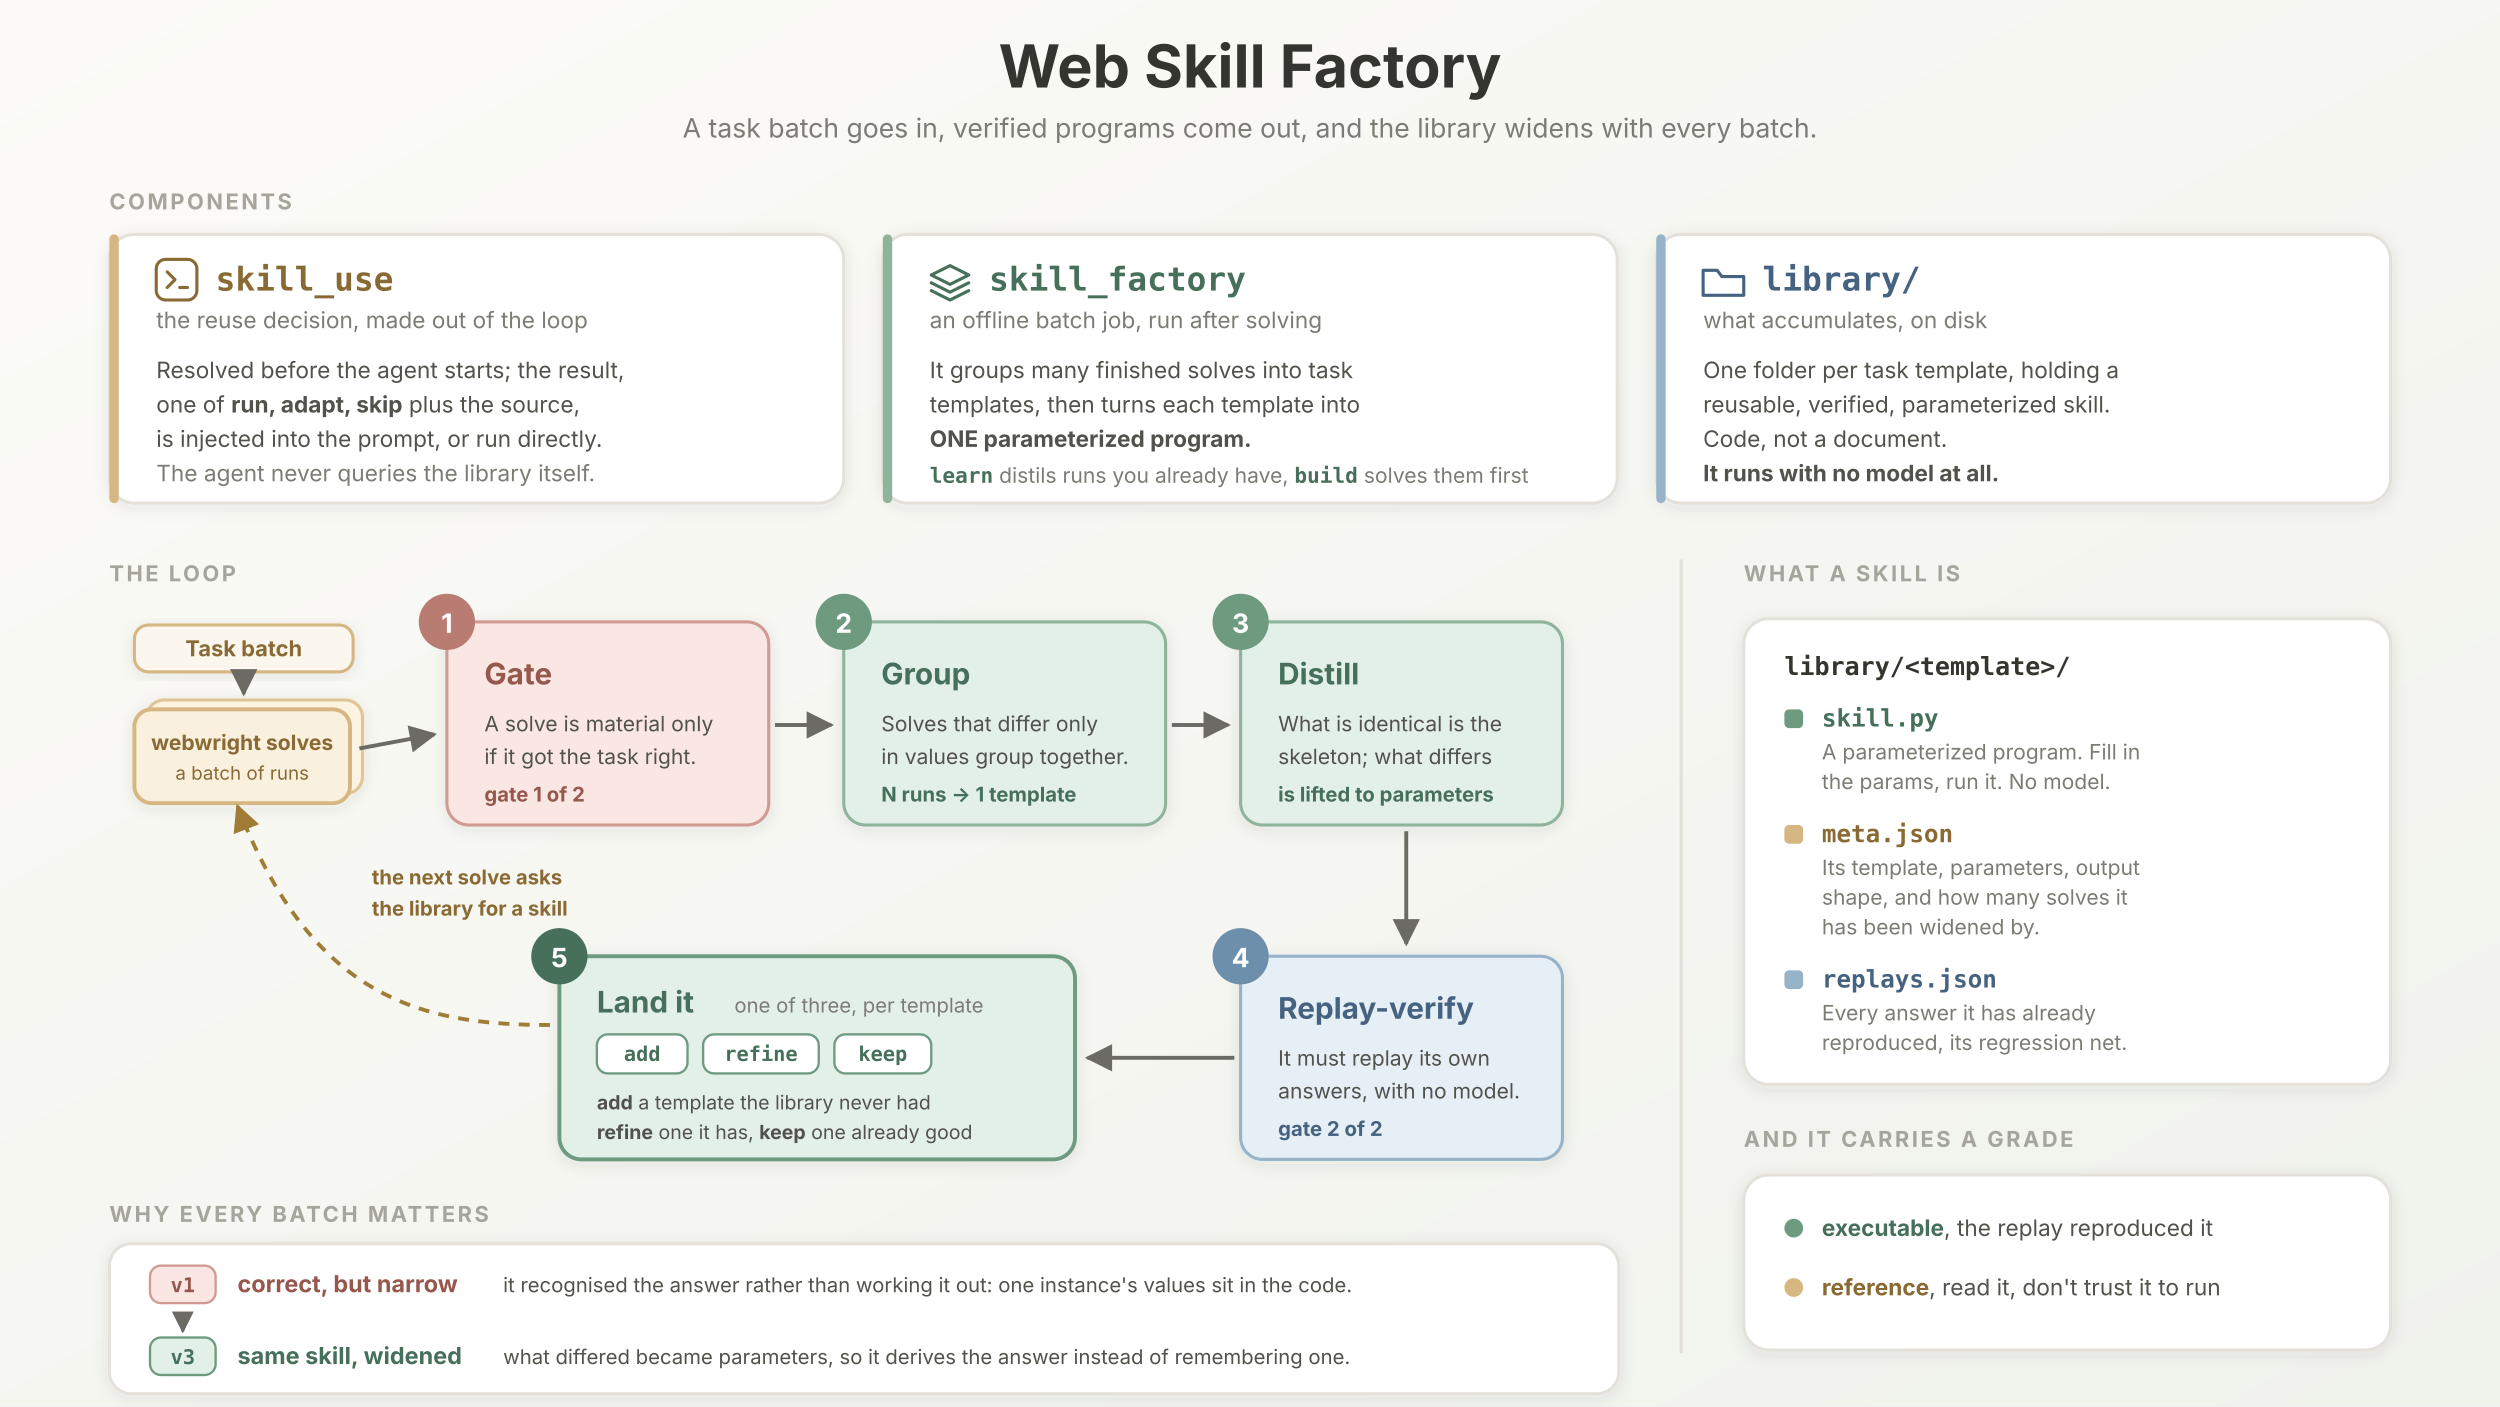
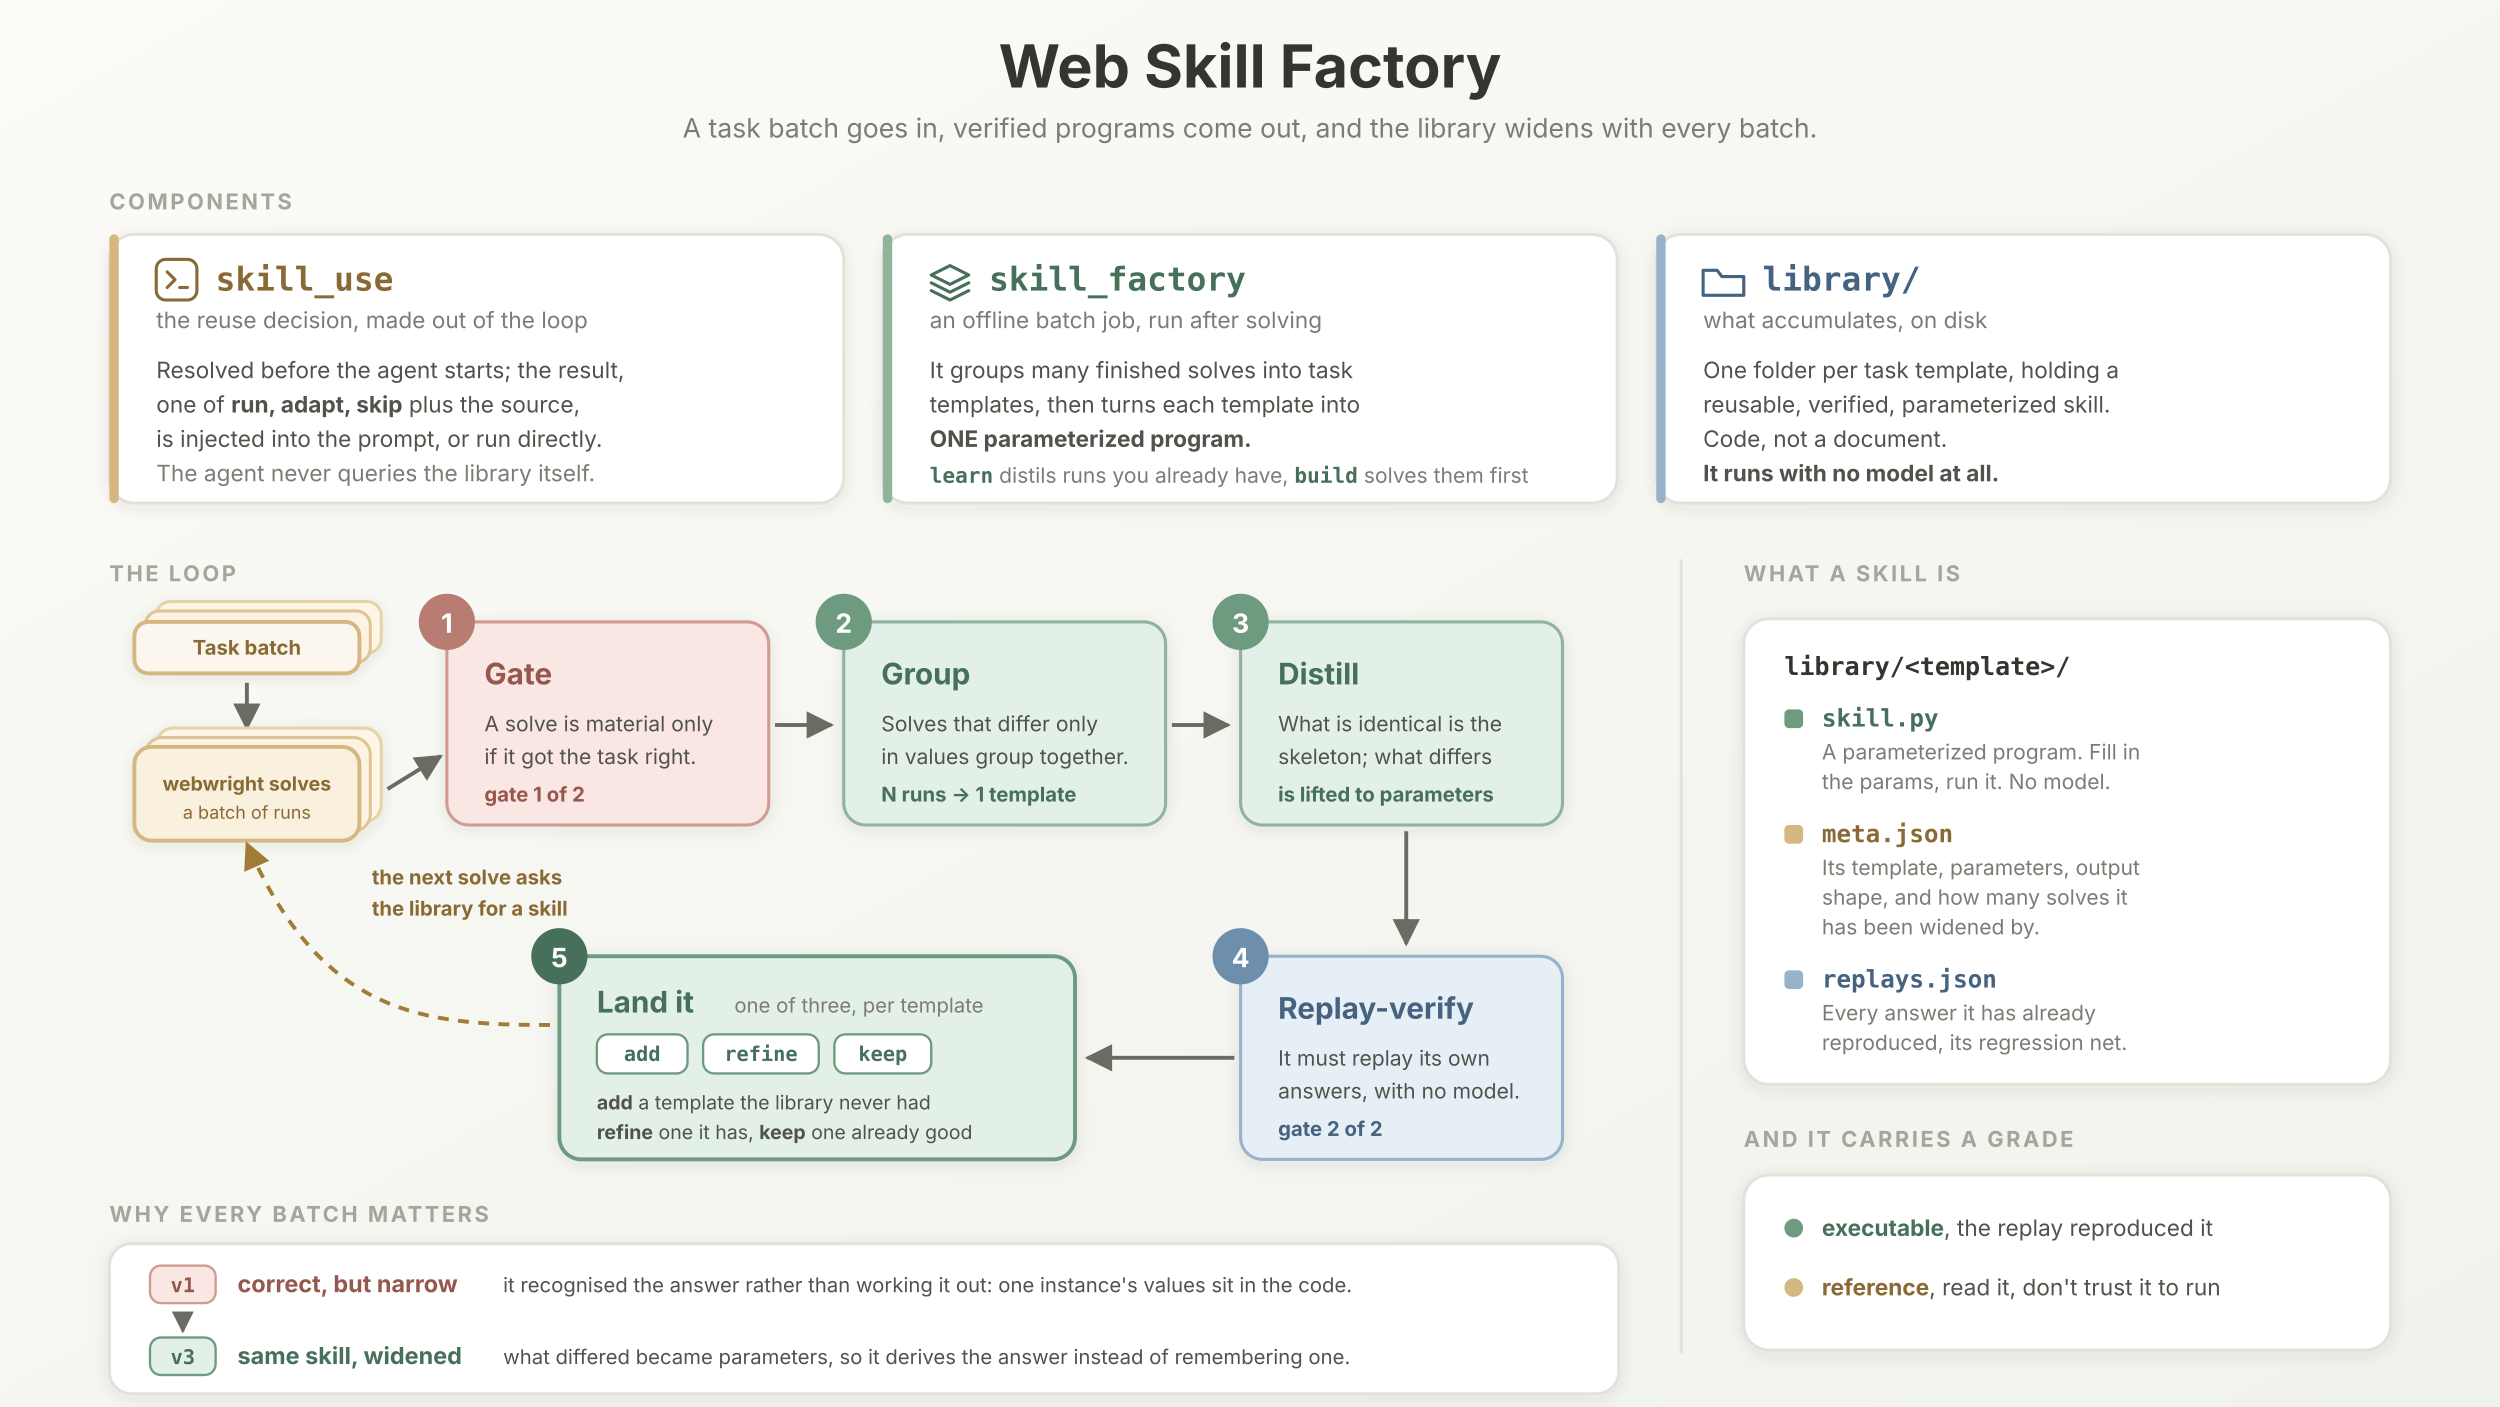
<svg xmlns="http://www.w3.org/2000/svg" viewBox="0 0 1600 900" width="1600" height="900" font-family="Inter, 'Segoe UI', system-ui, -apple-system, Helvetica, Arial, sans-serif">
  <defs>
    <linearGradient id="paper" x1="0" y1="0" x2="1" y2="1">
      <stop offset="0%" stop-color="#FCFBF7" />
      <stop offset="100%" stop-color="#F0F2EC" />
    </linearGradient>
    <filter id="sh" x="-20%" y="-20%" width="140%" height="140%">
      <feDropShadow dx="0" dy="2" stdDeviation="5" flood-color="#35352F" flood-opacity="0.09" />
    </filter>
    <marker id="a" viewBox="0 0 10 10" refX="9" refY="5" markerWidth="7" markerHeight="7" orient="auto-start-reverse">
      <path d="M0,0 L10,5 L0,10 z" fill="#6B6B63" />
    </marker>
    <marker id="aS" viewBox="0 0 10 10" refX="9" refY="5" markerWidth="7" markerHeight="7" orient="auto-start-reverse">
      <path d="M0,0 L10,5 L0,10 z" fill="#A07C36" />
    </marker>
  </defs>
  <rect width="1600" height="900" fill="url(#paper)" />
  <text x="800" y="56" text-anchor="middle" font-size="38" font-weight="700" fill="#35352F">Web Skill Factory</text>
  <text x="800" y="88" text-anchor="middle" font-size="17" fill="#7C7C75">A task batch goes in, verified programs come out, and the library widens with every batch.</text>
  <text x="70" y="134" font-size="14" font-weight="700" fill="#A5A59C" letter-spacing="1.6">COMPONENTS</text>
  <g filter="url(#sh)">
    <rect x="70" y="150" width="470" height="172" rx="16" fill="#FFFFFF" stroke="#E3E1DA" stroke-width="2" />
    <rect x="565" y="150" width="470" height="172" rx="16" fill="#FFFFFF" stroke="#E3E1DA" stroke-width="2" />
    <rect x="1060" y="150" width="470" height="172" rx="16" fill="#FFFFFF" stroke="#E3E1DA" stroke-width="2" />
  </g>
  <rect x="70" y="150" width="6" height="172" rx="3" fill="#D6B681" />
  <rect x="565" y="150" width="6" height="172" rx="3" fill="#8FB39B" />
  <rect x="1060" y="150" width="6" height="172" rx="3" fill="#97B3C9" />
  <text x="138" y="186" font-size="21" font-weight="700" fill="#8A6A34" font-family="ui-monospace, Menlo, monospace">skill_use</text>
  <text x="100" y="210" font-size="14.5" fill="#7C7C75">the reuse decision, made out of the loop</text>
  <text x="100" y="242" font-size="14.5" fill="#52524C">Resolved before the agent starts; the result,</text>
  <text x="100" y="264" font-size="14.5" fill="#52524C">one of <tspan font-weight="700">run, adapt, skip</tspan> plus the source,</text>
  <text x="100" y="286" font-size="14.5" fill="#52524C">is injected into the prompt, or run directly.</text>
  <text x="100" y="308" font-size="14.5" fill="#7C7C75">The agent never queries the library itself.</text>
  <text x="633" y="186" font-size="21" font-weight="700" fill="#46705A" font-family="ui-monospace, Menlo, monospace">skill_factory</text>
  <text x="595" y="210" font-size="14.5" fill="#7C7C75">an offline batch job, run after solving</text>
  <text x="595" y="242" font-size="14.5" fill="#52524C">It groups many finished solves into task</text>
  <text x="595" y="264" font-size="14.5" fill="#52524C">templates, then turns each template into</text>
  <text x="595" y="286" font-size="14.5" font-weight="700" fill="#52524C">ONE parameterized program.</text>
  <text x="595" y="309" font-size="13.5" fill="#7C7C75">
    <tspan font-weight="700" fill="#46705A" font-family="ui-monospace, Menlo, monospace">learn</tspan> distils runs you already have, <tspan font-weight="700" fill="#46705A" font-family="ui-monospace, Menlo, monospace">build</tspan> solves them first</text>
  <text x="1128" y="186" font-size="21" font-weight="700" fill="#456380" font-family="ui-monospace, Menlo, monospace">library/</text>
  <text x="1090" y="210" font-size="14.5" fill="#7C7C75">what accumulates, on disk</text>
  <text x="1090" y="242" font-size="14.5" fill="#52524C">One folder per task template, holding a</text>
  <text x="1090" y="264" font-size="14.5" fill="#52524C">reusable, verified, parameterized skill.</text>
  <text x="1090" y="286" font-size="14.5" fill="#52524C">Code, not a document.</text>
  <text x="1090" y="308" font-size="14.5" font-weight="700" fill="#52524C">It runs with no model at all.</text>
  <g fill="none" stroke-width="2" stroke-linecap="round" stroke-linejoin="round">
    <g stroke="#8A6A34">
      <rect x="100" y="166" width="26" height="26" rx="6" />
      <polyline points="107,174 112,179 107,184" />
      <line x1="115" y1="184" x2="120" y2="184" />
    </g>
    <g stroke="#46705A">
      <path d="M608,170 L620,176 L608,182 L596,176 Z" />
      <path d="M596,181 L608,187 L620,181" />
      <path d="M596,186 L608,192 L620,186" />
    </g>
    <g stroke="#456380">
      <path d="M1090,173 h9 l3,4 h14 v12 h-26 z" />
    </g>
  </g>
  <text x="70" y="372" font-size="14" font-weight="700" fill="#A5A59C" letter-spacing="1.6">THE LOOP</text>
  <line x1="1076" y1="358" x2="1076" y2="866" stroke="#E3E1DA" stroke-width="2" />
  <g filter="url(#sh)">
-     <rect x="86" y="400" width="140" height="30" rx="9" fill="#FBF7EE" stroke="#D6B681" stroke-width="2" />
+     <rect x="100" y="385" width="144" height="33" rx="9" fill="#FDF6E7" stroke="#E7D3AA" stroke-width="2" />
+     <rect x="93" y="391" width="144" height="33" rx="9" fill="#FCF3E2" stroke="#DFC596" stroke-width="2" />
+     <rect x="86" y="398" width="144" height="33" rx="9" fill="#FBF7EE" stroke="#D6B681" stroke-width="2.5" />
  </g>
-   <text x="156" y="420" text-anchor="middle" font-size="14" font-weight="700" fill="#8A6A34">Task batch</text>
-   <line x1="156" y1="432" x2="156" y2="444" stroke="#6B6B63" stroke-width="2.5" marker-end="url(#a)" />
+   <text x="158" y="419" text-anchor="middle" font-size="13" font-weight="700" fill="#8A6A34">Task batch</text>
+   <line x1="158" y1="437" x2="158" y2="466" stroke="#6B6B63" stroke-width="2.5" marker-end="url(#a)" />
  <g filter="url(#sh)">
-     <rect x="94" y="448" width="138" height="60" rx="11" fill="#FCF3E2" stroke="#DFC596" stroke-width="2" />
-     <rect x="86" y="454" width="138" height="60" rx="11" fill="#FAF0DE" stroke="#D6B681" stroke-width="2.5" />
+     <rect x="100" y="466" width="144" height="60" rx="11" fill="#FDF6E7" stroke="#E7D3AA" stroke-width="2" />
+     <rect x="93" y="472" width="144" height="60" rx="11" fill="#FCF3E2" stroke="#DFC596" stroke-width="2" />
+     <rect x="86" y="478" width="144" height="60" rx="11" fill="#FAF0DE" stroke="#D6B681" stroke-width="2.5" />
  </g>
-   <text x="155" y="480" text-anchor="middle" font-size="13.5" font-weight="700" fill="#8A6A34">webwright solves</text>
-   <text x="155" y="499" text-anchor="middle" font-size="12" fill="#8A6A34">a batch of runs</text>
+   <text x="158" y="506" text-anchor="middle" font-size="12.5" font-weight="700" fill="#8A6A34">webwright solves</text>
+   <text x="158" y="524" text-anchor="middle" font-size="11.5" fill="#8A6A34">a batch of runs</text>
  <g filter="url(#sh)">
    <rect x="286" y="398" width="206" height="130" rx="14" fill="#FAE7E3" stroke="#CF9B92" stroke-width="2" />
  </g>
  <circle cx="286" cy="398" r="18" fill="#B87C72" />
  <text x="286" y="405" text-anchor="middle" font-size="17" font-weight="700" fill="#fff">1</text>
  <text x="310" y="438" font-size="19" font-weight="700" fill="#96574D">Gate</text>
  <text x="310" y="468" font-size="13.5" fill="#52524C">A solve is material only</text>
  <text x="310" y="489" font-size="13.5" fill="#52524C">if it got the task right.</text>
  <text x="310" y="513" font-size="13" font-weight="700" fill="#96574D">gate 1 of 2</text>
  <g filter="url(#sh)">
    <rect x="540" y="398" width="206" height="130" rx="14" fill="#E3F0E8" stroke="#8FB39B" stroke-width="2" />
  </g>
  <circle cx="540" cy="398" r="18" fill="#6E9B80" />
  <text x="540" y="405" text-anchor="middle" font-size="17" font-weight="700" fill="#fff">2</text>
  <text x="564" y="438" font-size="19" font-weight="700" fill="#46705A">Group</text>
  <text x="564" y="468" font-size="13.5" fill="#52524C">Solves that differ only</text>
  <text x="564" y="489" font-size="13.5" fill="#52524C">in values group together.</text>
  <text x="564" y="513" font-size="13" font-weight="700" fill="#46705A">N runs → 1 template</text>
  <g filter="url(#sh)">
    <rect x="794" y="398" width="206" height="130" rx="14" fill="#E3F0E8" stroke="#8FB39B" stroke-width="2" />
  </g>
  <circle cx="794" cy="398" r="18" fill="#6E9B80" />
  <text x="794" y="405" text-anchor="middle" font-size="17" font-weight="700" fill="#fff">3</text>
  <text x="818" y="438" font-size="19" font-weight="700" fill="#46705A">Distill</text>
  <text x="818" y="468" font-size="13.5" fill="#52524C">What is identical is the</text>
  <text x="818" y="489" font-size="13.5" fill="#52524C">skeleton; what differs</text>
  <text x="818" y="513" font-size="13" font-weight="700" fill="#46705A">is lifted to parameters</text>
  <g filter="url(#sh)">
    <rect x="794" y="612" width="206" height="130" rx="14" fill="#E6EFF6" stroke="#97B3C9" stroke-width="2" />
  </g>
  <circle cx="794" cy="612" r="18" fill="#6D8FAC" />
  <text x="794" y="619" text-anchor="middle" font-size="17" font-weight="700" fill="#fff">4</text>
  <text x="818" y="652" font-size="19" font-weight="700" fill="#456380">Replay-verify</text>
  <text x="818" y="682" font-size="13.5" fill="#52524C">It must replay its own</text>
  <text x="818" y="703" font-size="13.5" fill="#52524C">answers, with no model.</text>
  <text x="818" y="727" font-size="13" font-weight="700" fill="#456380">gate 2 of 2</text>
  <g filter="url(#sh)">
    <rect x="358" y="612" width="330" height="130" rx="14" fill="#E3F0E8" stroke="#6E9B80" stroke-width="2.5" />
  </g>
  <circle cx="358" cy="612" r="18" fill="#46705A" />
  <text x="358" y="619" text-anchor="middle" font-size="17" font-weight="700" fill="#fff">5</text>
  <text x="382" y="648" font-size="19" font-weight="700" fill="#46705A">Land it</text>
  <text x="470" y="648" font-size="13" fill="#7C7C75">one of three, per template</text>
  <g font-family="ui-monospace, Menlo, monospace" font-size="13" font-weight="700">
    <rect x="382" y="662" width="58" height="25" rx="7" fill="#FFFFFF" stroke="#6E9B80" stroke-width="1.5" />
    <text x="411" y="679" text-anchor="middle" fill="#46705A">add</text>
    <rect x="450" y="662" width="74" height="25" rx="7" fill="#FFFFFF" stroke="#6E9B80" stroke-width="1.5" />
    <text x="487" y="679" text-anchor="middle" fill="#46705A">refine</text>
    <rect x="534" y="662" width="62" height="25" rx="7" fill="#FFFFFF" stroke="#6E9B80" stroke-width="1.5" />
    <text x="565" y="679" text-anchor="middle" fill="#46705A">keep</text>
  </g>
  <text x="382" y="710" font-size="12.5" fill="#52524C">
    <tspan font-weight="700">add</tspan> a template the library never had</text>
  <text x="382" y="729" font-size="12.5" fill="#52524C">
    <tspan font-weight="700">refine</tspan> one it has, <tspan font-weight="700">keep</tspan> one already good</text>
-   <line x1="230" y1="479" x2="278" y2="470" stroke="#6B6B63" stroke-width="2.5" marker-end="url(#a)" />
+   <line x1="248" y1="505" x2="282" y2="484" stroke="#6B6B63" stroke-width="2.5" marker-end="url(#a)" />
  <line x1="496" y1="464" x2="532" y2="464" stroke="#6B6B63" stroke-width="2.5" marker-end="url(#a)" />
  <line x1="750" y1="464" x2="786" y2="464" stroke="#6B6B63" stroke-width="2.5" marker-end="url(#a)" />
  <line x1="900" y1="532" x2="900" y2="604" stroke="#6B6B63" stroke-width="2.5" marker-end="url(#a)" />
  <line x1="790" y1="677" x2="696" y2="677" stroke="#6B6B63" stroke-width="2.5" marker-end="url(#a)" />
-   <path d="M352,656 C270,656 200,640 152,516" fill="none" stroke="#A07C36" stroke-width="2.5" stroke-dasharray="7 6" marker-end="url(#aS)" />
+   <path d="M352,656 C270,656 206,650 158,540" fill="none" stroke="#A07C36" stroke-width="2.5" stroke-dasharray="7 6" marker-end="url(#aS)" />
  <text x="238" y="566" font-size="13" font-weight="700" fill="#8A6A34">the next solve asks</text>
  <text x="238" y="586" font-size="13" font-weight="700" fill="#8A6A34">the library for a skill</text>
  <text x="70" y="782" font-size="14" font-weight="700" fill="#A5A59C" letter-spacing="1.6">WHY EVERY BATCH MATTERS</text>
  <g filter="url(#sh)">
    <rect x="70" y="796" width="966" height="96" rx="14" fill="#FFFFFF" stroke="#E3E1DA" stroke-width="2" />
  </g>
  <rect x="96" y="810" width="42" height="24" rx="7" fill="#FAE7E3" stroke="#CF9B92" stroke-width="1.5" />
  <text x="117" y="827" text-anchor="middle" font-size="13" font-weight="700" fill="#96574D" font-family="ui-monospace, Menlo, monospace">v1</text>
  <text x="152" y="827" font-size="15" font-weight="700" fill="#96574D">correct, but narrow</text>
  <text x="322" y="827" font-size="13" fill="#52524C">it recognised the answer rather than working it out: one instance's values sit in the code.</text>
  <path d="M117,840 L117,852" stroke="#6B6B63" stroke-width="2" marker-end="url(#a)" />
  <rect x="96" y="856" width="42" height="24" rx="7" fill="#E3F0E8" stroke="#6E9B80" stroke-width="1.5" />
  <text x="117" y="873" text-anchor="middle" font-size="13" font-weight="700" fill="#46705A" font-family="ui-monospace, Menlo, monospace">v3</text>
  <text x="152" y="873" font-size="15" font-weight="700" fill="#46705A">same skill, widened</text>
  <text x="322" y="873" font-size="13" fill="#52524C">what differed became parameters, so it derives the answer instead of remembering one.</text>
  <text x="1116" y="372" font-size="14" font-weight="700" fill="#A5A59C" letter-spacing="1.6">WHAT A SKILL IS</text>
  <g filter="url(#sh)">
    <rect x="1116" y="396" width="414" height="298" rx="16" fill="#FFFFFF" stroke="#E3E1DA" stroke-width="2" />
  </g>
  <text x="1142" y="432" font-size="16" font-weight="700" fill="#35352F" font-family="ui-monospace, Menlo, monospace">library/&lt;template&gt;/</text>
  <rect x="1142" y="454" width="12" height="12" rx="3" fill="#6E9B80" />
  <text x="1166" y="465" font-size="15.5" font-weight="700" fill="#46705A" font-family="ui-monospace, Menlo, monospace">skill.py</text>
  <text x="1166" y="486" font-size="13.5" fill="#7C7C75">A parameterized program. Fill in</text>
  <text x="1166" y="505" font-size="13.5" fill="#7C7C75">the params, run it. No model.</text>
  <rect x="1142" y="528" width="12" height="12" rx="3" fill="#D6B681" />
  <text x="1166" y="539" font-size="15.5" font-weight="700" fill="#8A6A34" font-family="ui-monospace, Menlo, monospace">meta.json</text>
  <text x="1166" y="560" font-size="13.5" fill="#7C7C75">Its template, parameters, output</text>
  <text x="1166" y="579" font-size="13.5" fill="#7C7C75">shape, and how many solves it</text>
  <text x="1166" y="598" font-size="13.5" fill="#7C7C75">has been widened by.</text>
  <rect x="1142" y="621" width="12" height="12" rx="3" fill="#97B3C9" />
  <text x="1166" y="632" font-size="15.5" font-weight="700" fill="#456380" font-family="ui-monospace, Menlo, monospace">replays.json</text>
  <text x="1166" y="653" font-size="13.5" fill="#7C7C75">Every answer it has already</text>
  <text x="1166" y="672" font-size="13.5" fill="#7C7C75">reproduced, its regression net.</text>
  <text x="1116" y="734" font-size="14" font-weight="700" fill="#A5A59C" letter-spacing="1.6">AND IT CARRIES A GRADE</text>
  <g filter="url(#sh)">
    <rect x="1116" y="752" width="414" height="112" rx="16" fill="#FFFFFF" stroke="#E3E1DA" stroke-width="2" />
  </g>
  <circle cx="1148" cy="786" r="6" fill="#6E9B80" />
  <text x="1166" y="791" font-size="14.5" fill="#52524C">
    <tspan font-weight="700" fill="#46705A">executable</tspan>, the replay reproduced it</text>
  <circle cx="1148" cy="824" r="6" fill="#D6B681" />
  <text x="1166" y="829" font-size="14.5" fill="#52524C">
    <tspan font-weight="700" fill="#8A6A34">reference</tspan>, read it, don't trust it to run</text>
</svg>
